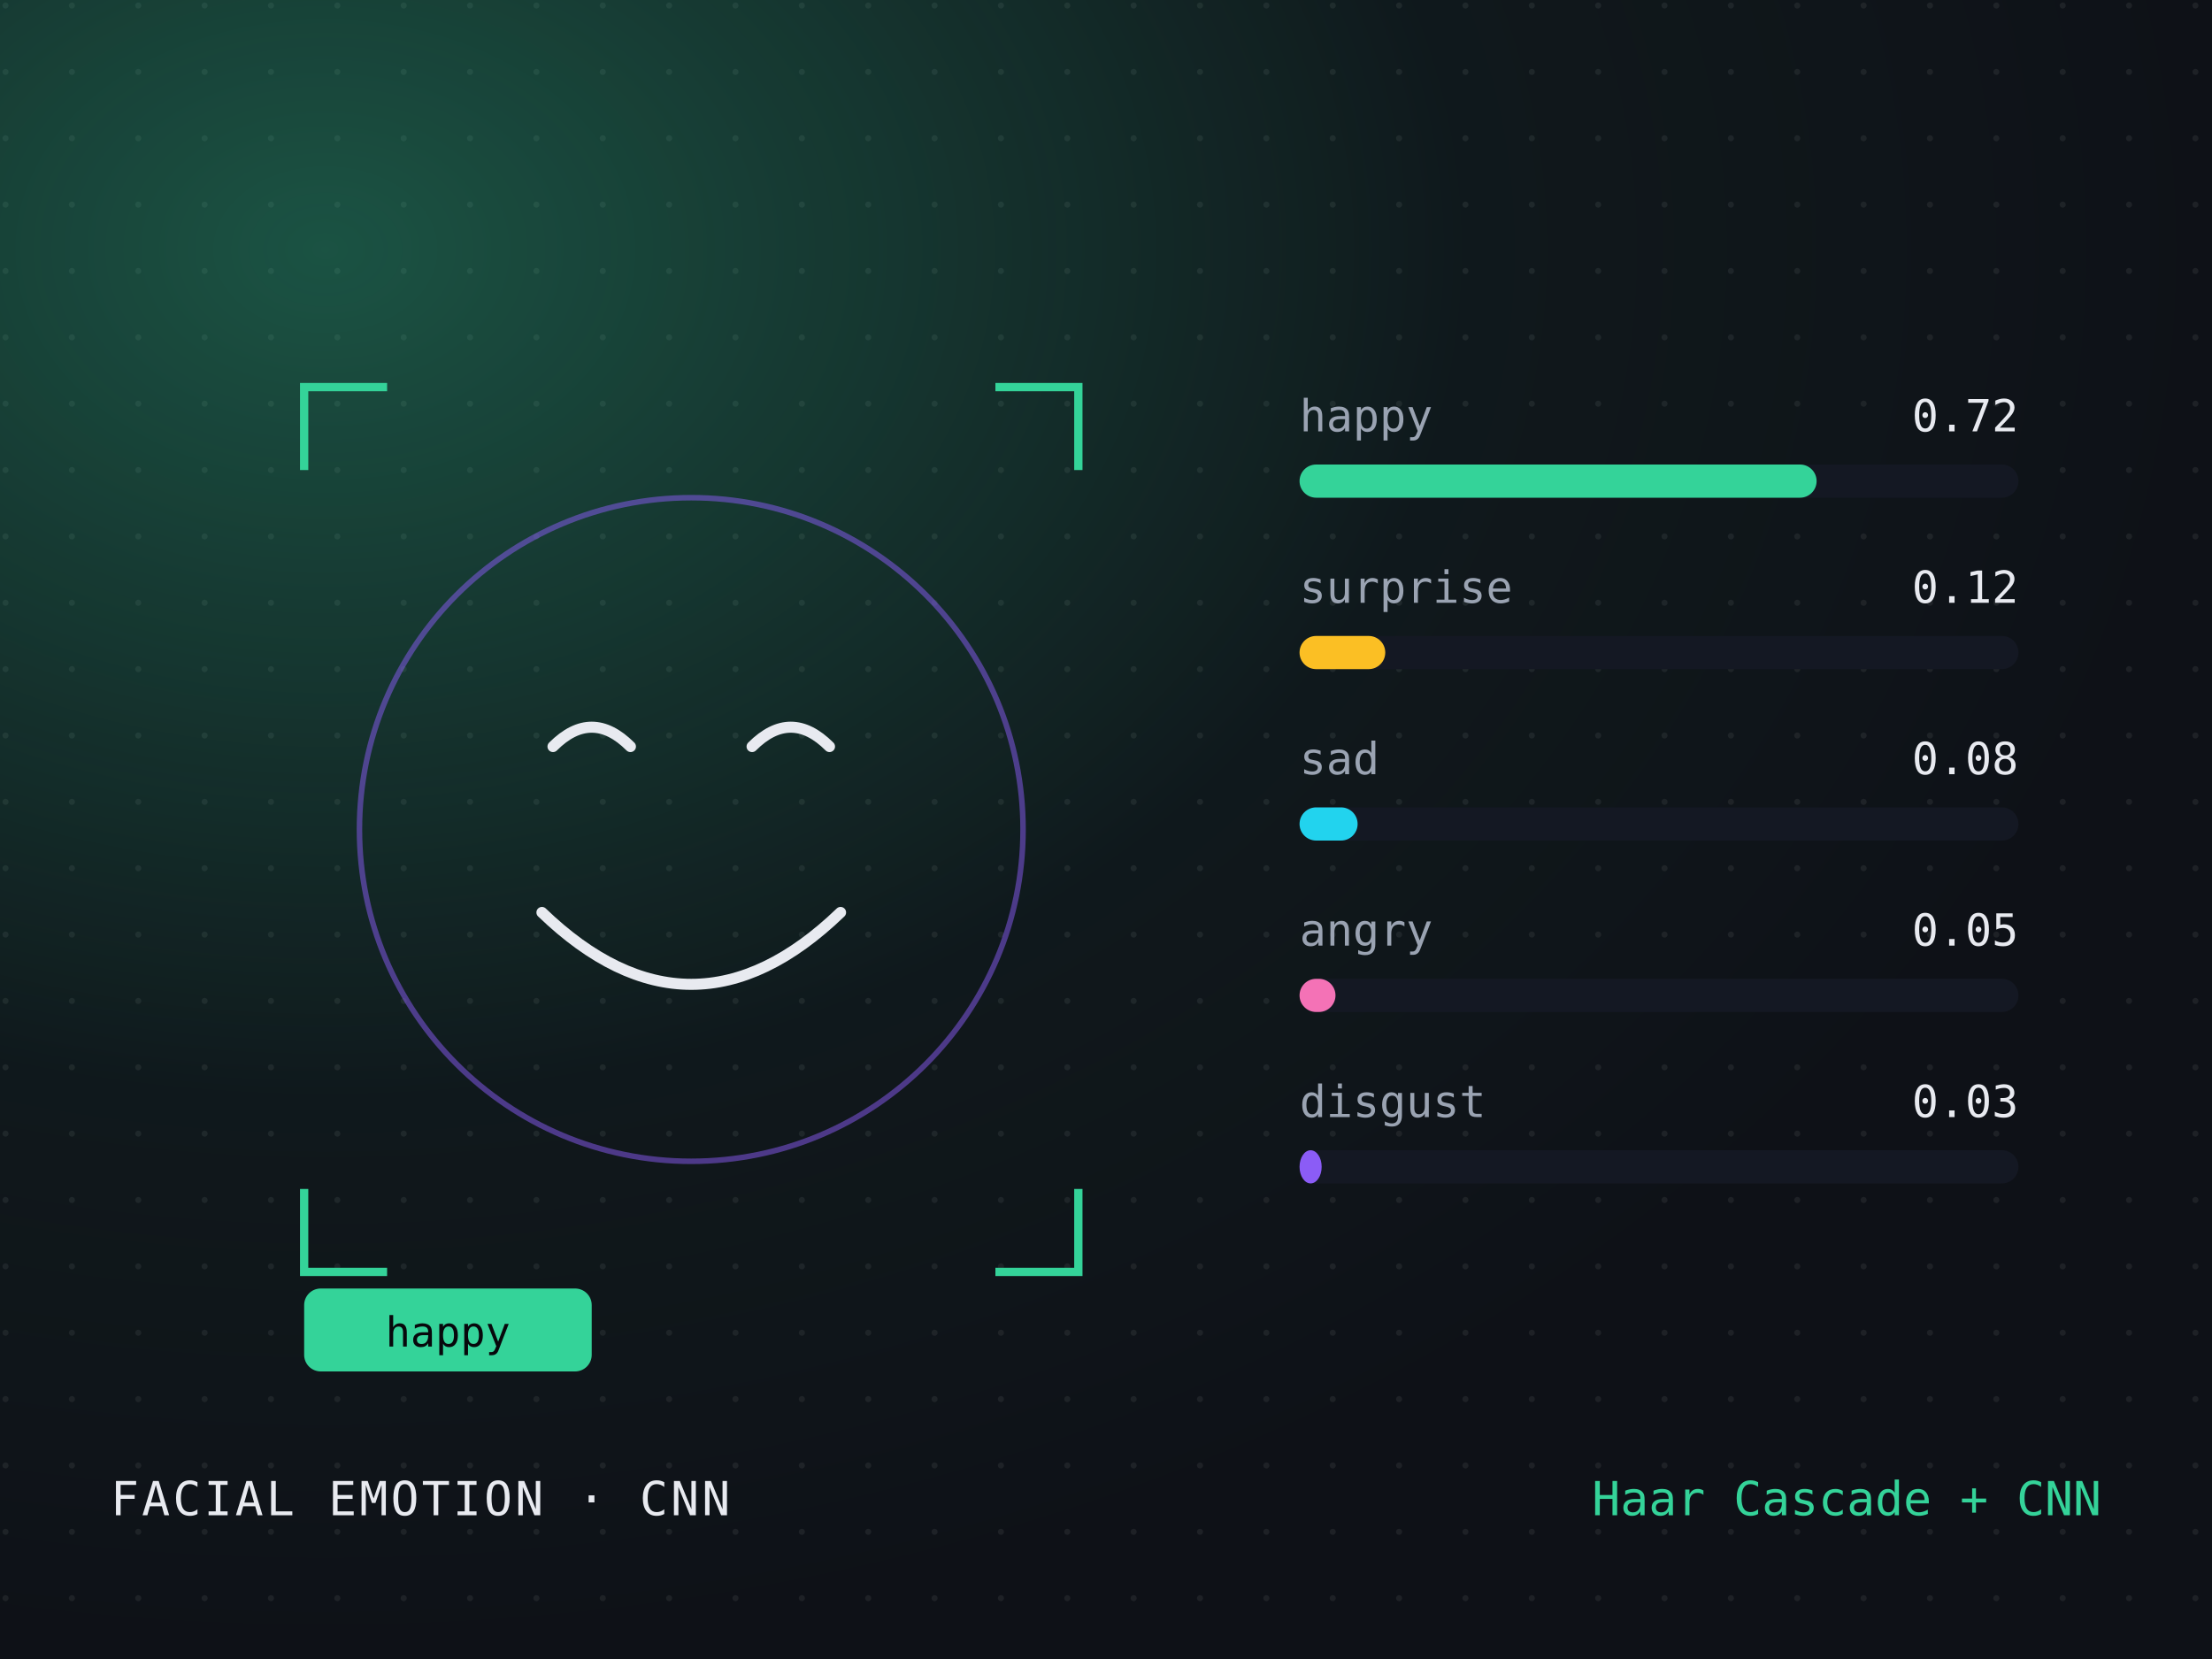
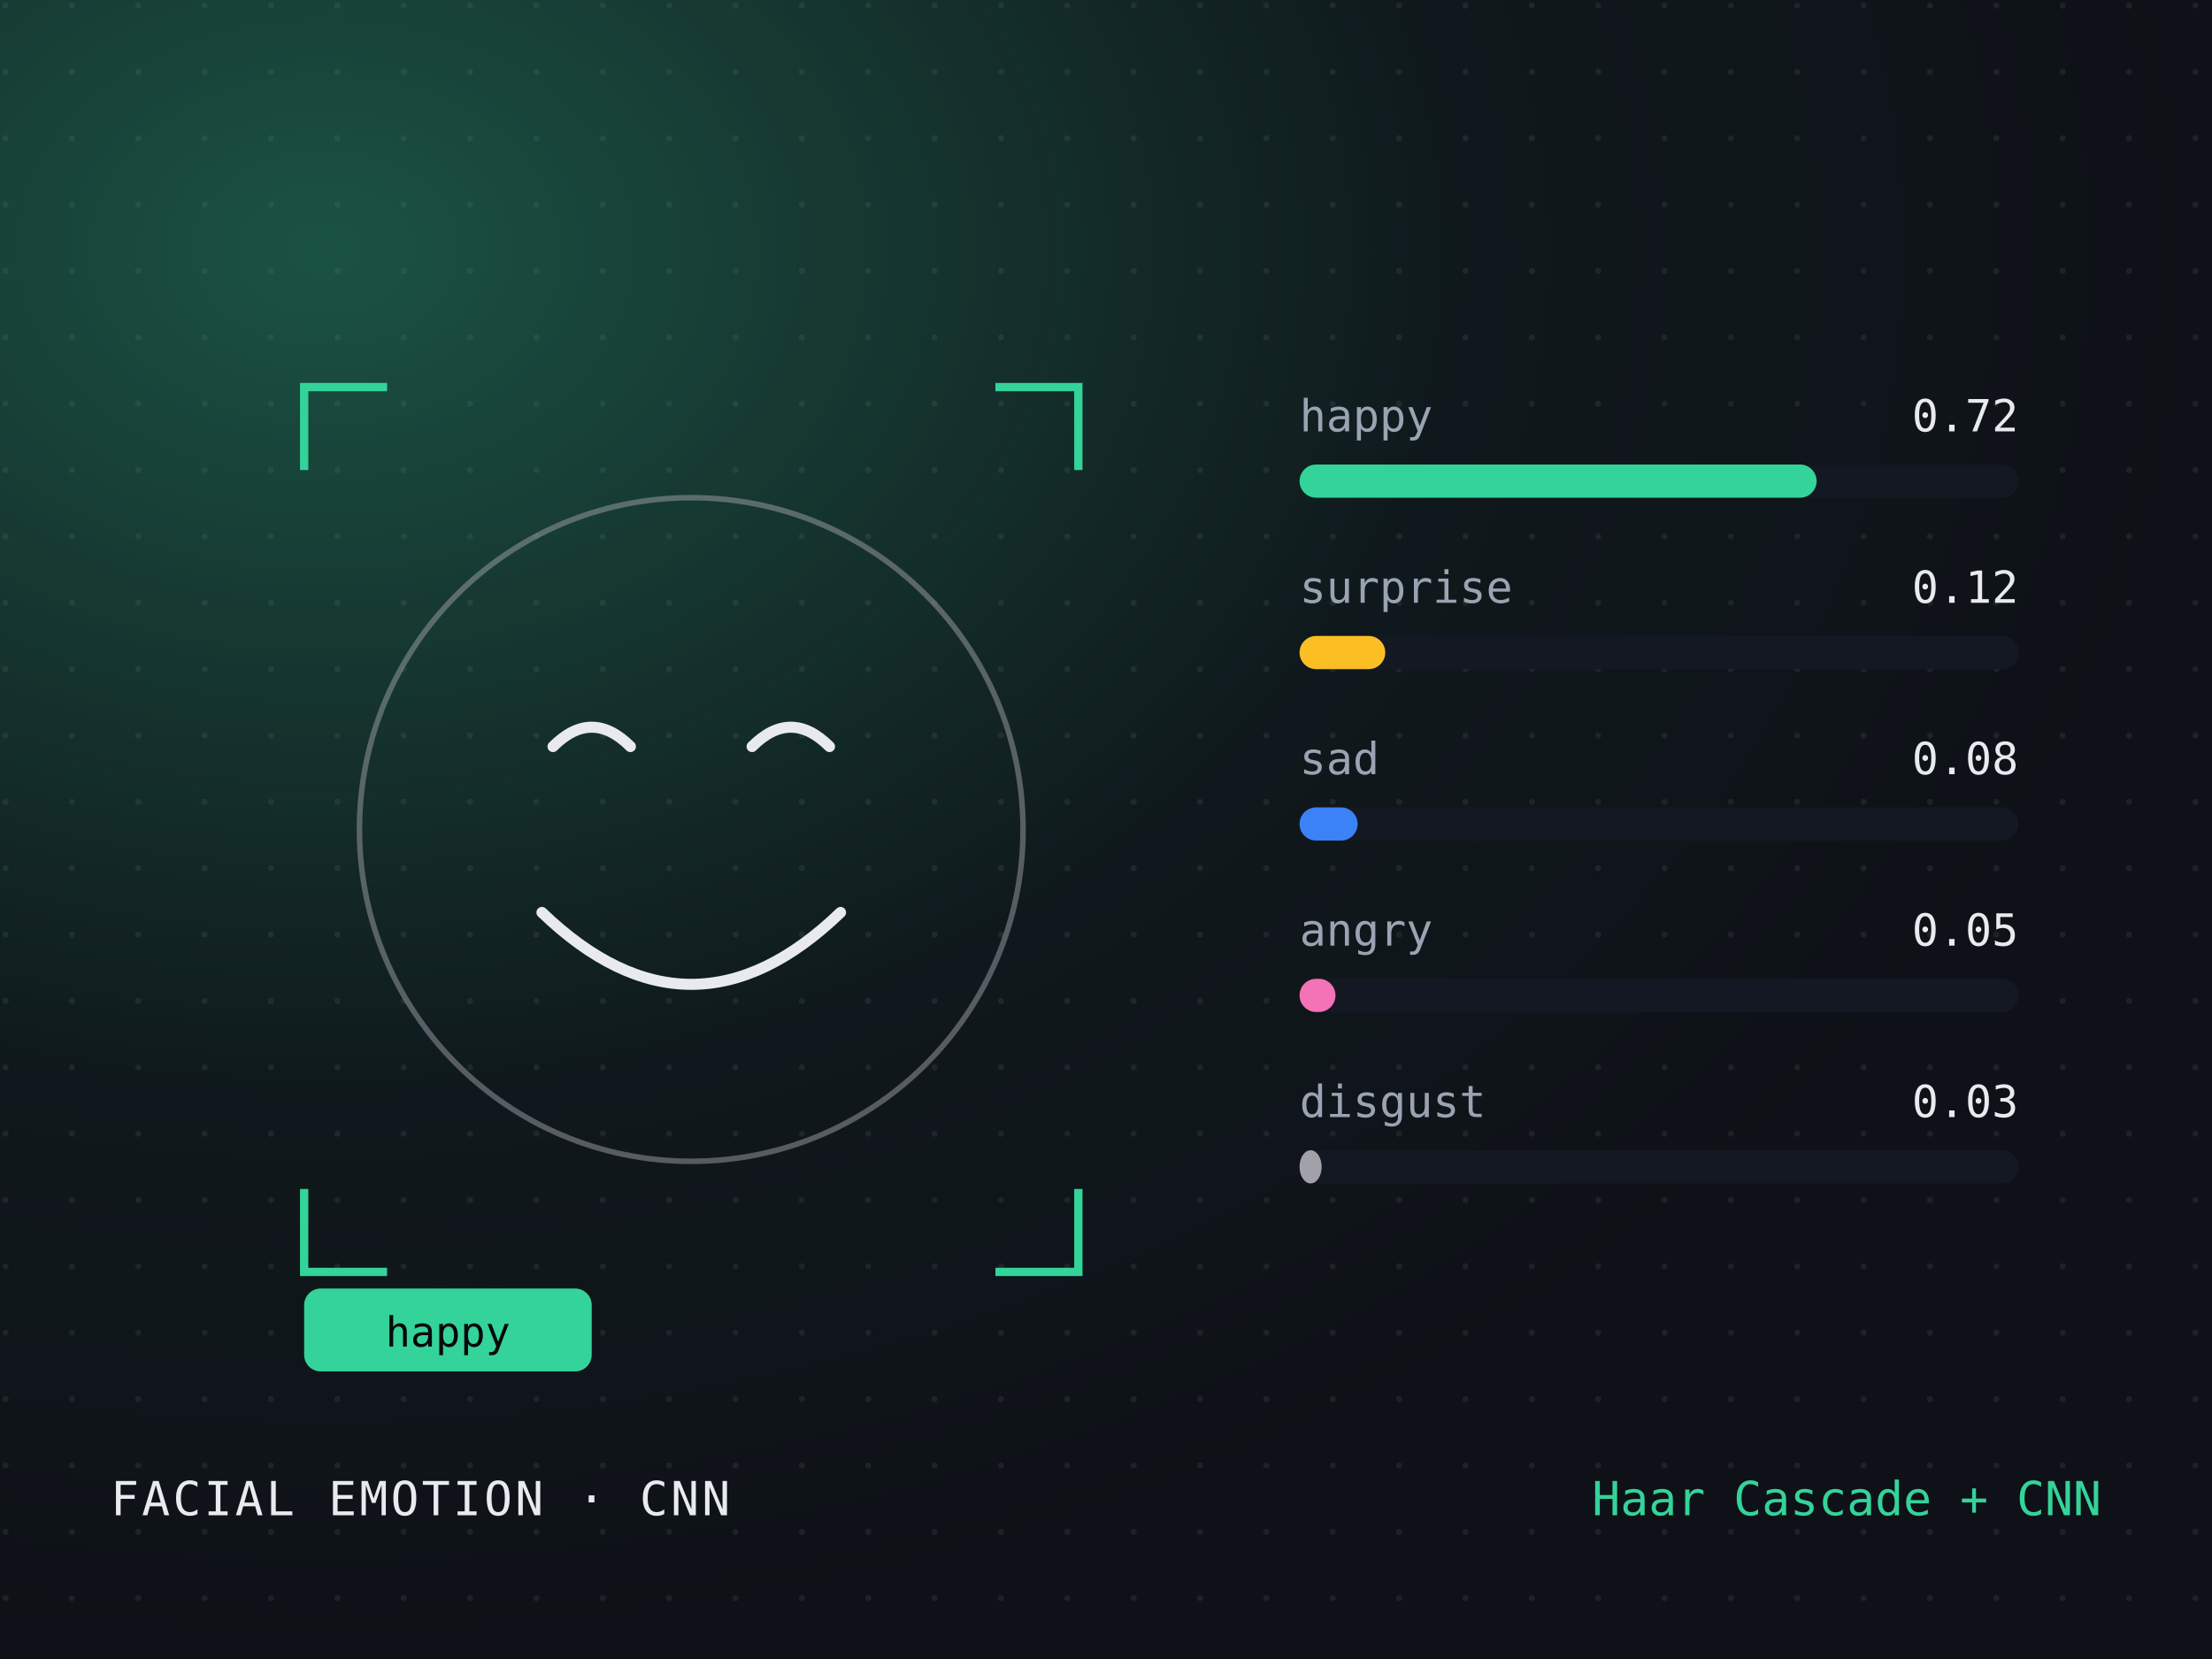
<svg xmlns="http://www.w3.org/2000/svg" viewBox="0 0 800 600" width="800" height="600">
  <defs>
    <radialGradient id="g" cx="15%" cy="15%" r="85%">
      <stop offset="0" stop-color="#34d399" stop-opacity=".34" />
      <stop offset=".6" stop-color="#34d399" stop-opacity=".04" />
      <stop offset="1" stop-color="#34d399" stop-opacity="0" />
    </radialGradient>
    <pattern id="d" width="24" height="24" patternUnits="userSpaceOnUse">
      <circle cx="2" cy="2" r="1.1" fill="#fff" fill-opacity=".07" />
    </pattern>
    <linearGradient id="a" x1="0" x2="1" y1="0" y2="1">
-       <stop stop-color="#8b5cf6" />
-       <stop offset="1" stop-color="#22d3ee" />
+       <stop stop-color="#3b82f6" />
+       <stop offset="1" stop-color="#38bdf8" />
    </linearGradient>
  </defs>
  <style>
.m{font-family:"JetBrains Mono",ui-monospace,SFMono-Regular,Menlo,Consolas,monospace}
.s{font-family:"Space Grotesk","Inter",system-ui,-apple-system,"Segoe UI",sans-serif}
.lab{fill:#e8eaf0;font-size:17px;letter-spacing:.06em}
.mu{fill:#9aa3b2}
@keyframes pulse{0%{opacity:.9;transform:scale(.4)}100%{opacity:0;transform:scale(1.6)}}
@keyframes scan{0%,100%{transform:translateY(0)}50%{transform:translateY(300px)}}
@keyframes blink{50%{opacity:0}}
@keyframes float{50%{transform:translateY(-8px)}}
@media (prefers-reduced-motion:reduce){*{animation:none!important}}
</style>
  <rect width="800" height="600" fill="#0e1117" />
  <rect width="800" height="600" fill="url(#d)" />
  <rect class="glow" width="800" height="600" fill="url(#g)" />
  <g class="fg">
    <g fill="none" stroke="#e8eaf0" stroke-width="4" stroke-linecap="round">
-       <circle cx="250" cy="300" r="120" stroke="#8b5cf6" stroke-opacity=".5" stroke-width="2" />
+       <circle cx="250" cy="300" r="120" stroke="#a1a1aa" stroke-opacity=".5" stroke-width="2" />
      <path d="M200 270 q14 -14 28 0 M272 270 q14 -14 28 0" />
      <path d="M196 330 q54 52 108 0" />
    </g>
    <g fill="none" stroke="#34d399" stroke-width="3">
      <path d="M110 170 v-30 h30 M390 170 v-30 h-30 M110 430 v30 h30 M390 430 v30 h-30" />
    </g>
    <rect x="110" y="466" width="104" height="30" rx="6" fill="#34d399" />
    <text x="162" y="487" text-anchor="middle" class="m" font-size="15" fill="#07080c">happy</text>
    <text x="470" y="156" class="m mu" font-size="16">happy</text>
    <rect x="470" y="168" width="260" height="12" rx="6" fill="#141823" />
    <rect x="470" y="168" width="187" height="12" rx="6" fill="#34d399" />
    <text x="730" y="156" text-anchor="end" class="m" font-size="16" fill="#e8eaf0">0.72</text>
    <text x="470" y="218" class="m mu" font-size="16">surprise</text>
    <rect x="470" y="230" width="260" height="12" rx="6" fill="#141823" />
    <rect x="470" y="230" width="31" height="12" rx="6" fill="#fbbf24" />
    <text x="730" y="218" text-anchor="end" class="m" font-size="16" fill="#e8eaf0">0.12</text>
    <text x="470" y="280" class="m mu" font-size="16">sad</text>
    <rect x="470" y="292" width="260" height="12" rx="6" fill="#141823" />
-     <rect x="470" y="292" width="21" height="12" rx="6" fill="#22d3ee" />
+     <rect x="470" y="292" width="21" height="12" rx="6" fill="#3b82f6" />
    <text x="730" y="280" text-anchor="end" class="m" font-size="16" fill="#e8eaf0">0.08</text>
    <text x="470" y="342" class="m mu" font-size="16">angry</text>
    <rect x="470" y="354" width="260" height="12" rx="6" fill="#141823" />
    <rect x="470" y="354" width="13" height="12" rx="6" fill="#f472b6" />
    <text x="730" y="342" text-anchor="end" class="m" font-size="16" fill="#e8eaf0">0.05</text>
    <text x="470" y="404" class="m mu" font-size="16">disgust</text>
    <rect x="470" y="416" width="260" height="12" rx="6" fill="#141823" />
-     <rect x="470" y="416" width="8" height="12" rx="6" fill="#8b5cf6" />
+     <rect x="470" y="416" width="8" height="12" rx="6" fill="#a1a1aa" />
    <text x="730" y="404" text-anchor="end" class="m" font-size="16" fill="#e8eaf0">0.03</text>
  </g>
  <g class="meta">
    <text x="40" y="548" class="m lab">FACIAL EMOTION · CNN</text>
    <text x="760" y="548" text-anchor="end" class="m" font-size="17" fill="#34d399">Haar Cascade + CNN</text>
  </g>
</svg>
